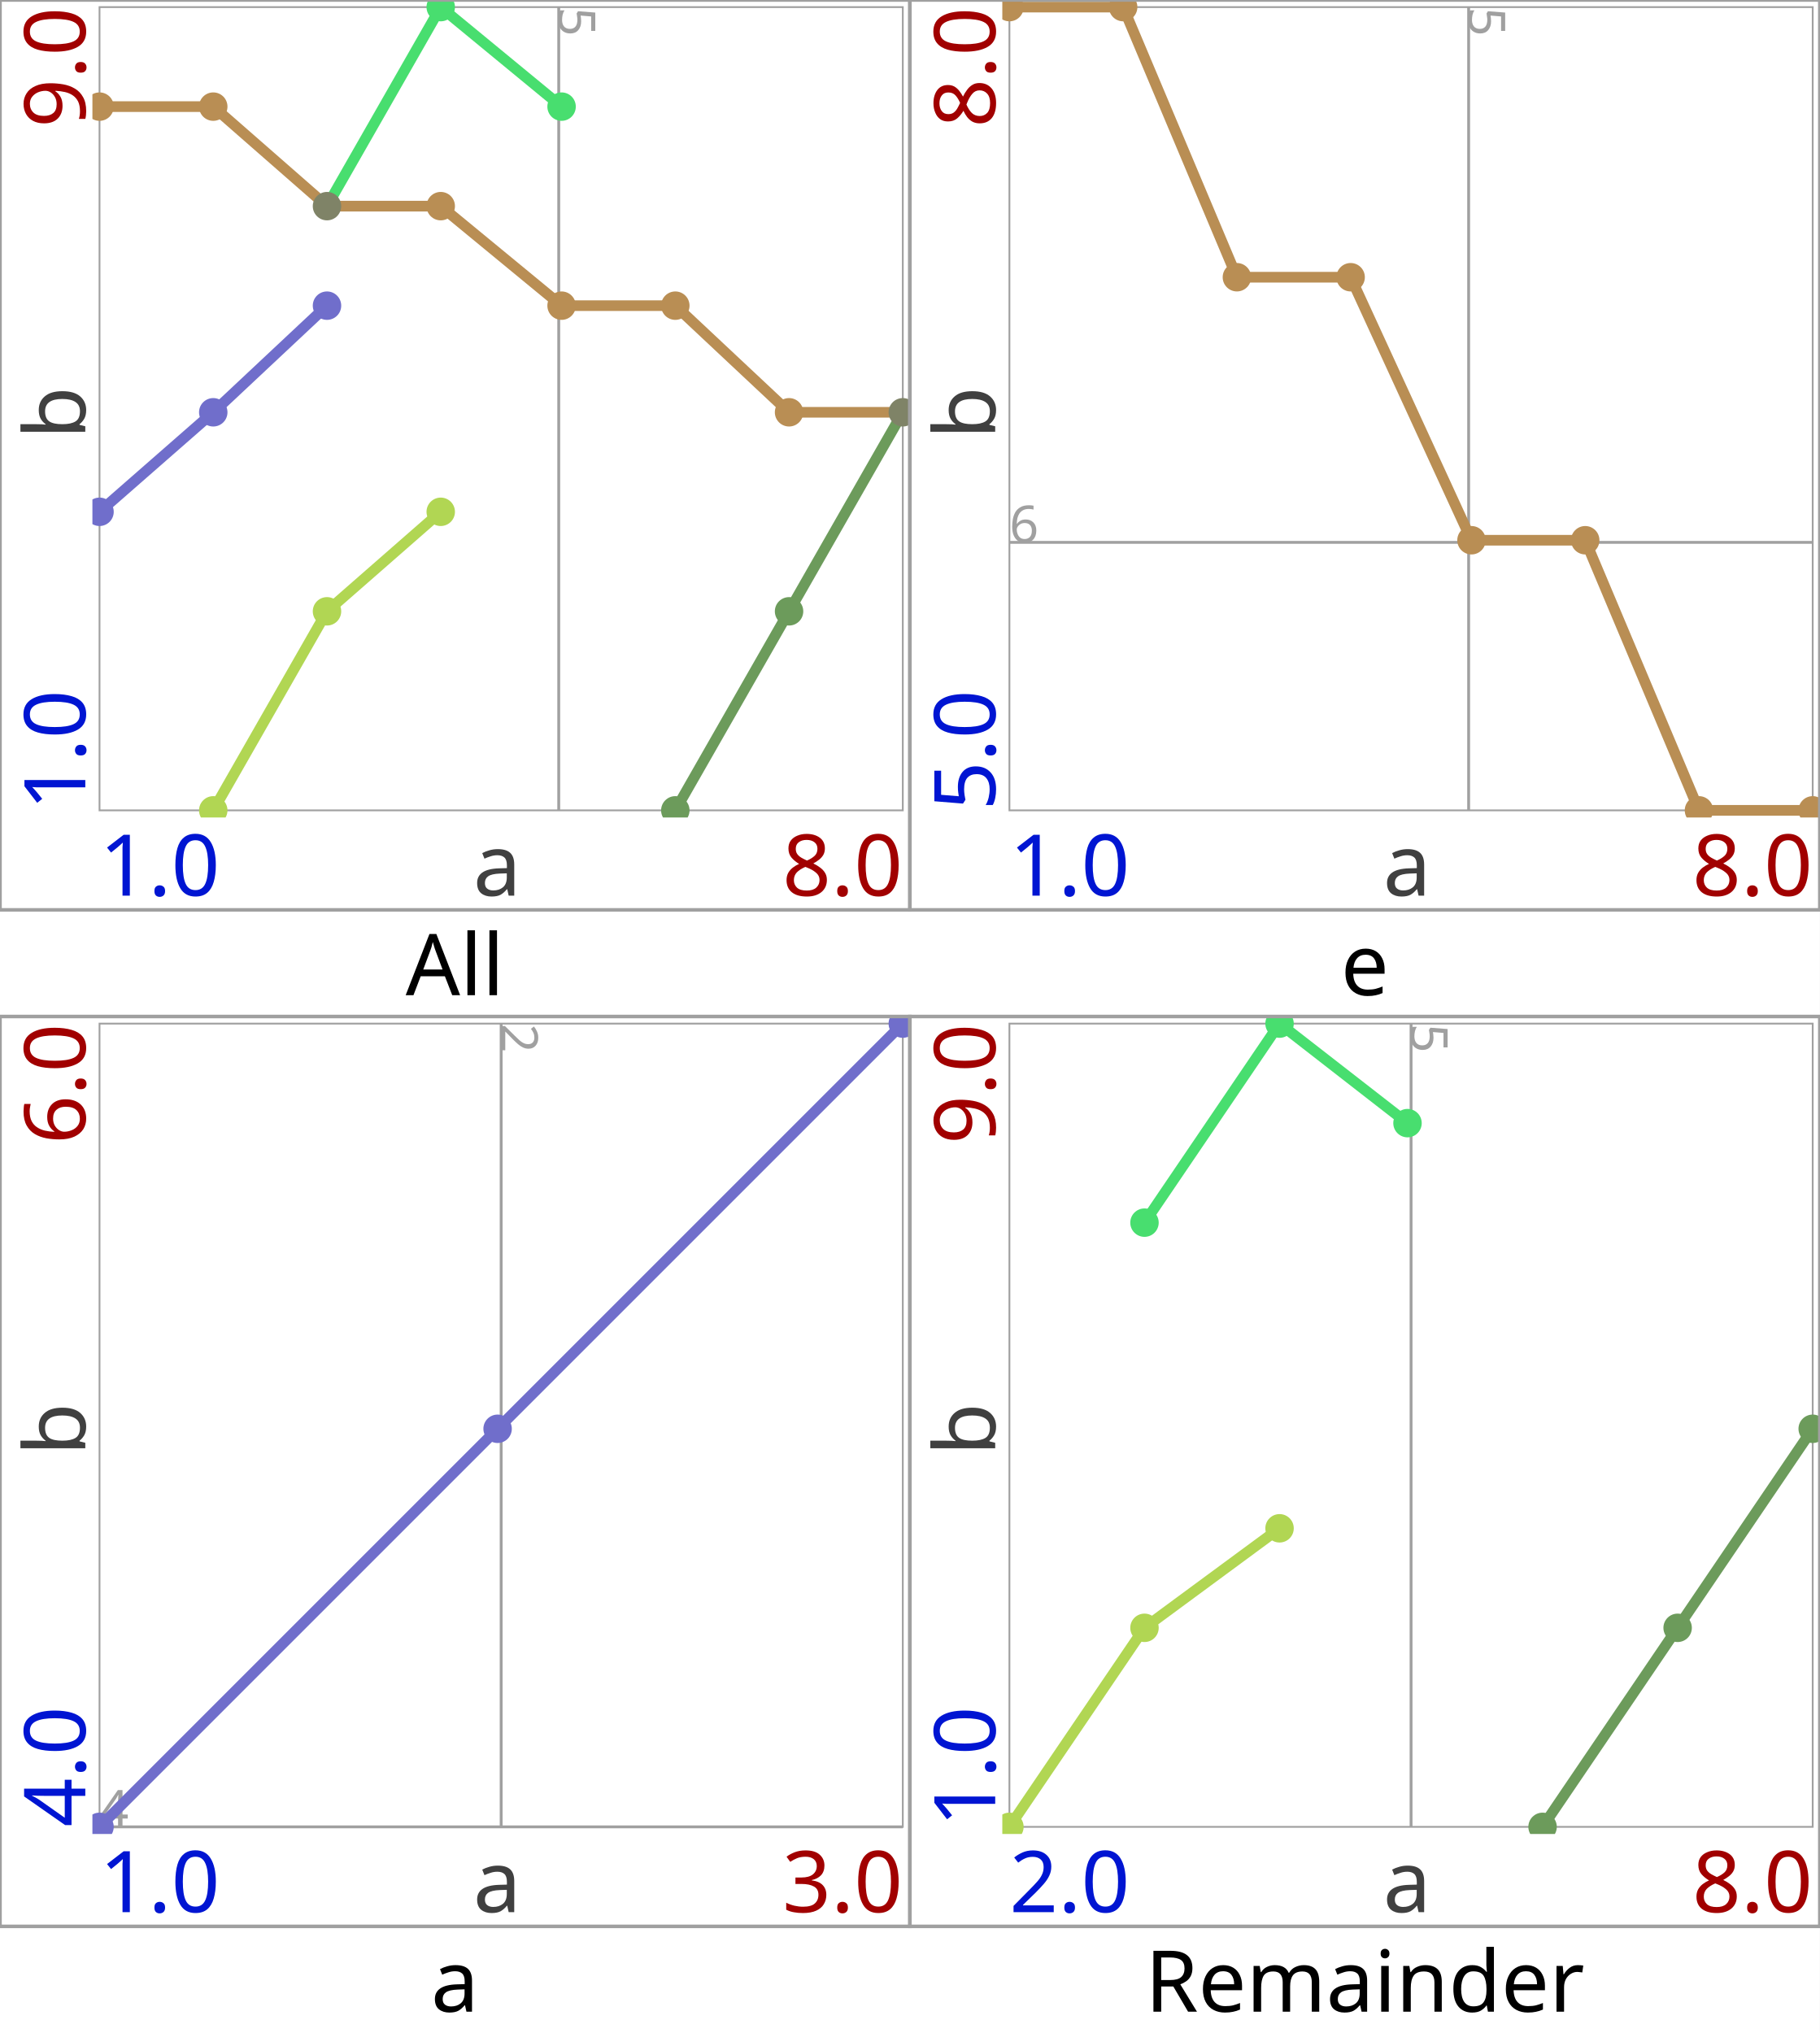
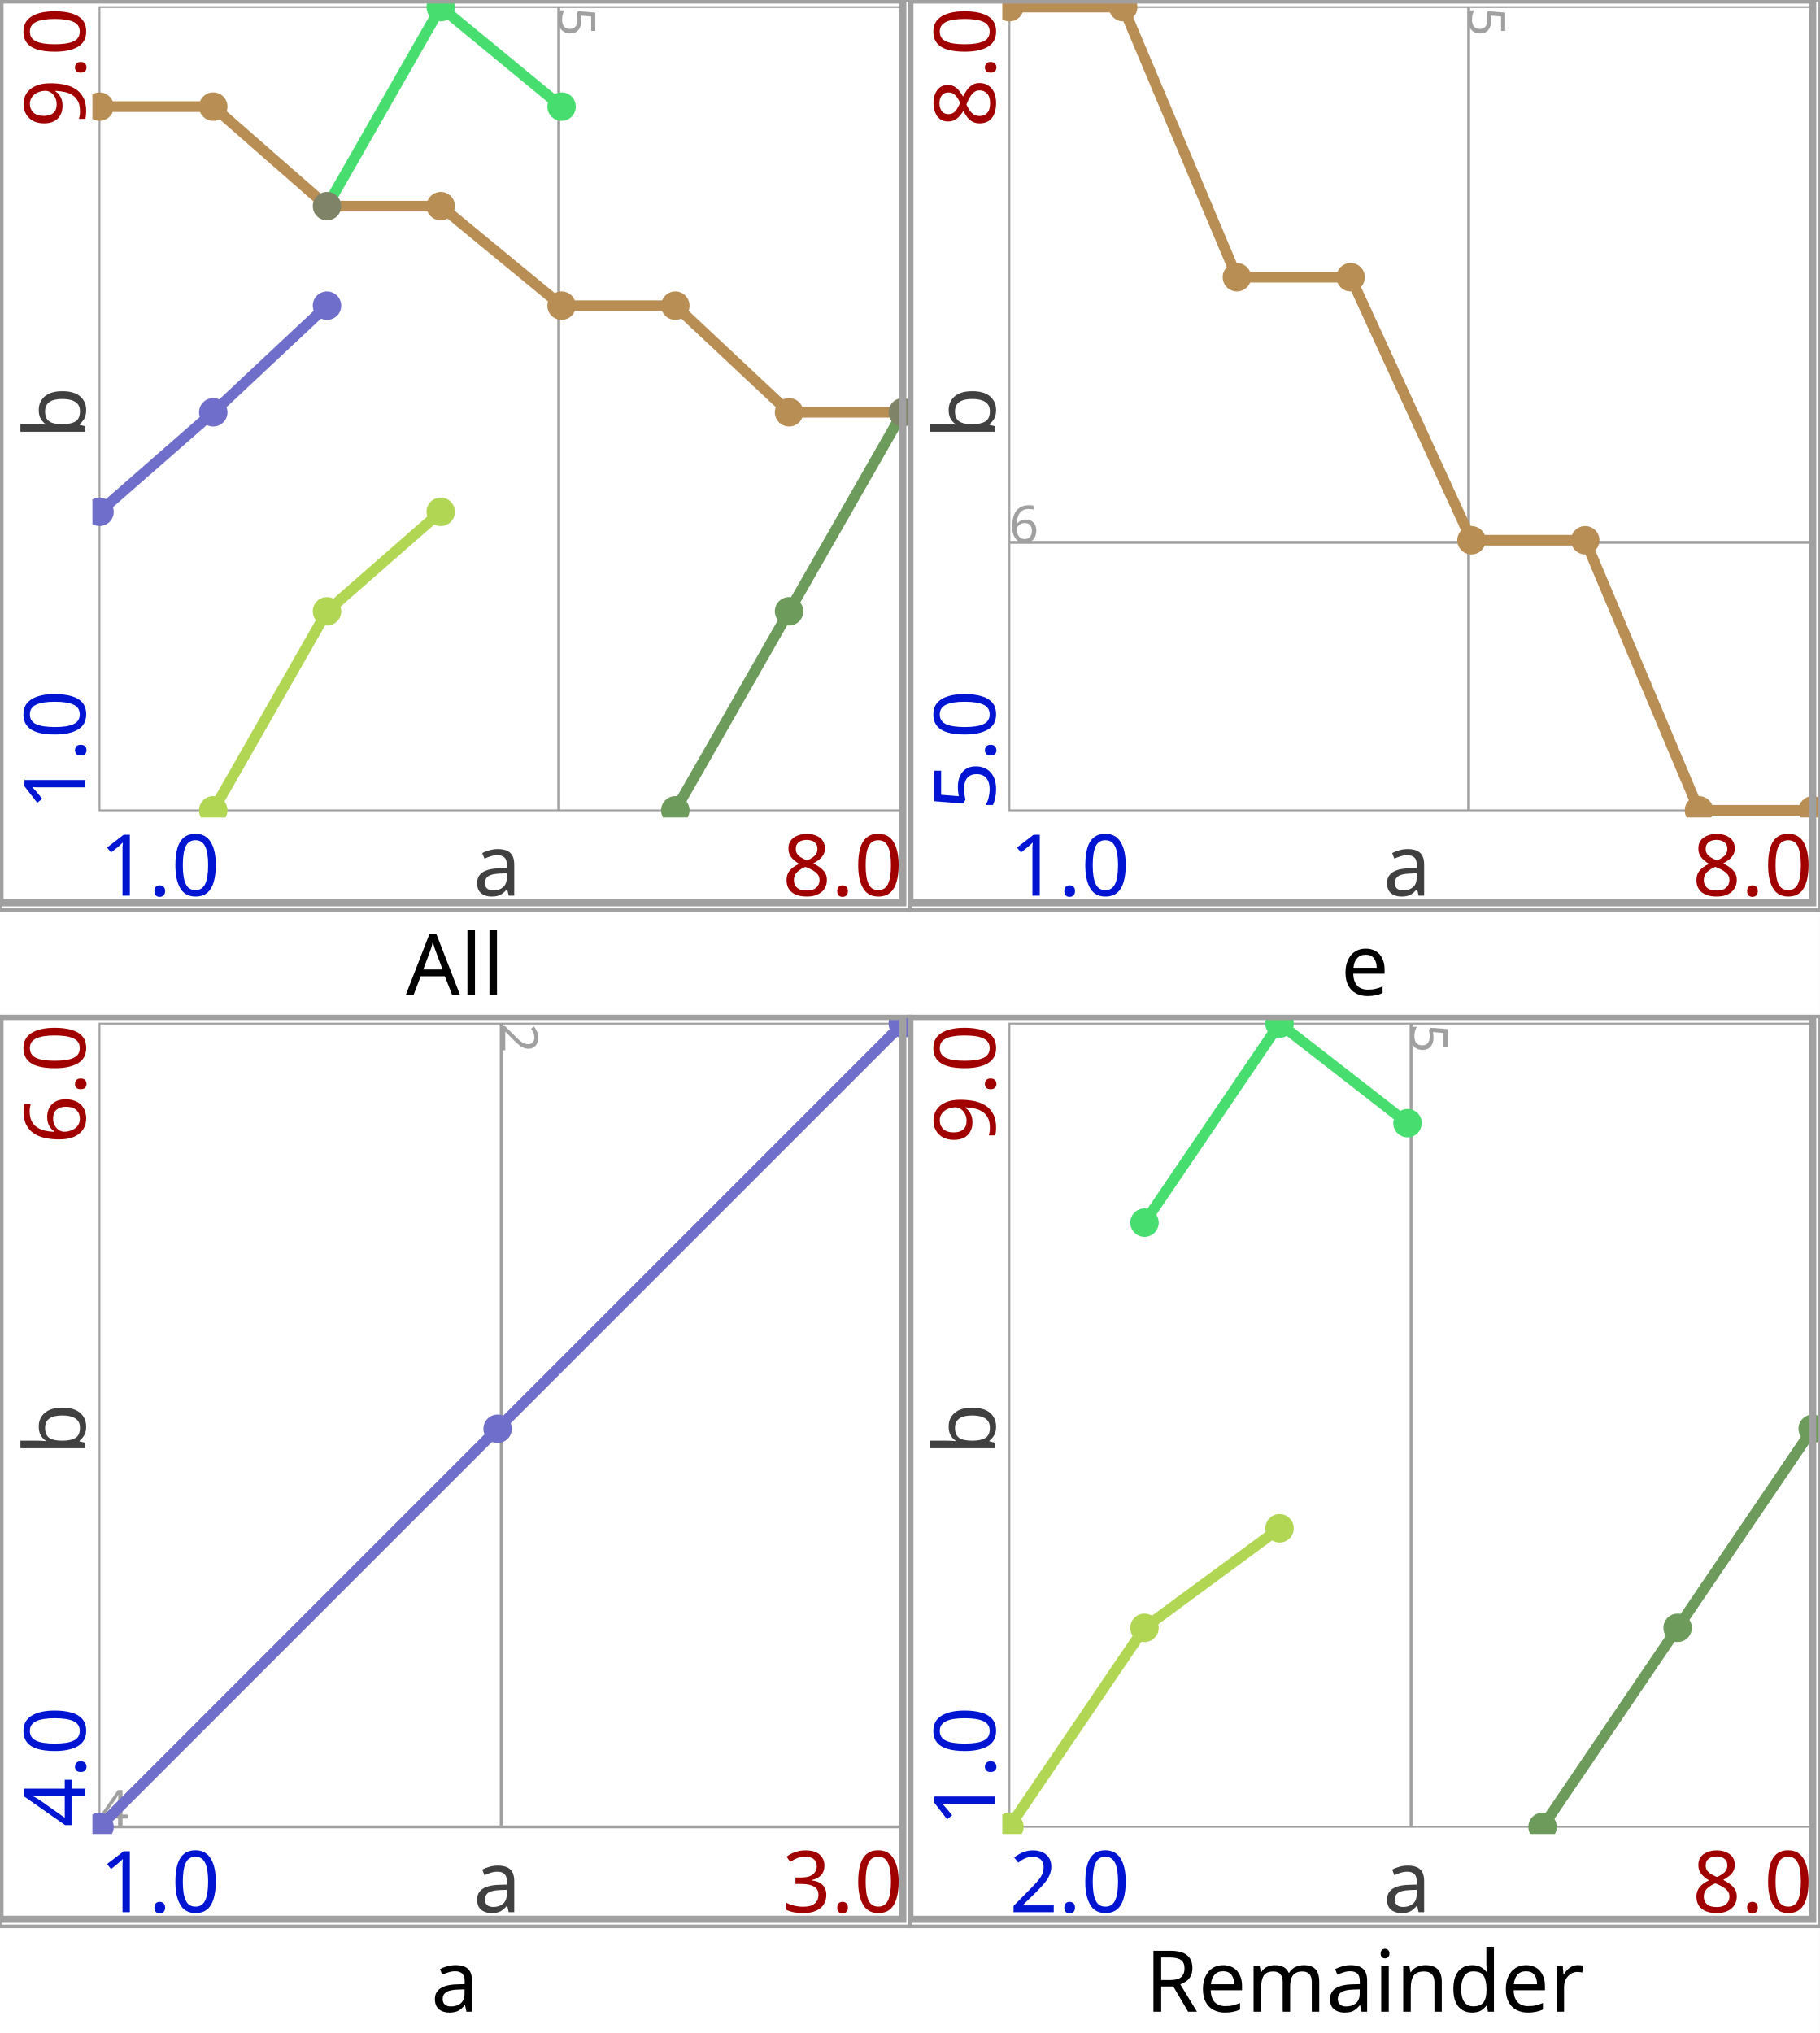
<svg xmlns="http://www.w3.org/2000/svg" id="smallp_TESTID" x="0" y="0" width="256" height="286">
  <rect width="256" height="286" x="0" y="0" fill="#ffffff" />
  <g transform="translate(0,0)">
    <svg id="xyp_TESTID" x="0" y="0" width="128" height="128">
      <defs>
        <clipPath id="plotClip-TESTID">
          <rect x="13" y="0" width="115" height="115" />
        </clipPath>
      </defs>
      <style> .circle-group-TESTID circle { r: 2.0px; } </style>
      <rect x="0" y="0" width="128" height="128" fill="#ffffff" stroke="#ffffff" />
      <text x="14" text-anchor="start" y="126" font-family="'Noto Sans', sans-serif" fill="#0015D2" font-size="12px">1.0</text>
      <text x="69.94" text-anchor="middle" y="126" font-family="'Noto Sans', sans-serif" fill="#404040" font-size="12px">a</text>
      <text x="127" text-anchor="end" y="126" font-family="'Noto Sans', sans-serif" fill="#A10000" font-size="12px">8.0</text>
      <text x="12" text-anchor="start" y="114" font-family="'Noto Sans', sans-serif" fill="#0015D2" font-size="12px" transform="rotate(270,12,114)">1.0</text>
      <text x="12" text-anchor="middle" y="58.06" font-family="'Noto Sans', sans-serif" fill="#404040" font-size="12px" transform="rotate(270,12,58.06)">b</text>
      <text x="12" text-anchor="end" y="1" font-family="'Noto Sans', sans-serif" fill="#A10000" font-size="12px" transform="rotate(270,12,1)">9.0</text>
      <line x1="78.6" y1="1" x2="78.6" y2="114" stroke="#a0a0a0" stroke-width="0.4" />
      <text x="78.6" text-anchor="start" y="1" font-family="'Noto Sans', sans-serif" fill="#a0a0a0" font-size="7.2px" transform="rotate(90,78.6,1)">5</text>
      <rect x="14" y="1" width="113" height="113" stroke="#a0a0a0" fill="none" stroke-width="0.25" />
      <g fill="none" stroke-width="1.5" stroke-dasharray="none">
        <path d="M 14 72 L 30 58 L 46 43" stroke="#706ecb" />
        <path d="M 14 15 L 30 15 L 46 29 L 62 29 L 79 43 L 95 43 L 111 58 L 127 58" stroke="#b98e54" />
        <path d="M 30 114 L 46 86 L 62 72" stroke="#b1d653" />
        <path d="M 46 29 L 62 1 L 79 15" stroke="#48de6f" />
        <path d="M 95 114 L 111 86 L 127 58" stroke="#6c9b5b" />
      </g>
      <g class="circle-group-TESTID" stroke="none" fill="#3939ff" clip-path="url(#plotClip-TESTID)">
        <circle cx="111" cy="58" fill="#b98e54" r="2.0" />
        <circle cx="111" cy="86" fill="#6c9b5b" r="2.0" />
        <circle cx="127" cy="58" fill="#7f8367" r="2.0" />
        <circle cx="14" cy="15" fill="#b98e54" r="2.0" />
        <circle cx="14" cy="72" fill="#706ecb" r="2.0" />
        <circle cx="30" cy="114" fill="#b1d653" r="2.0" />
        <circle cx="30" cy="15" fill="#b98e54" r="2.0" />
        <circle cx="30" cy="58" fill="#706ecb" r="2.0" />
        <circle cx="46" cy="29" fill="#7f8367" r="2.0" />
        <circle cx="46" cy="43" fill="#706ecb" r="2.0" />
        <circle cx="46" cy="86" fill="#b1d653" r="2.0" />
        <circle cx="62" cy="1" fill="#48de6f" r="2.0" />
        <circle cx="62" cy="29" fill="#b98e54" r="2.0" />
        <circle cx="62" cy="72" fill="#b1d653" r="2.0" />
        <circle cx="79" cy="15" fill="#48de6f" r="2.0" />
        <circle cx="79" cy="43" fill="#b98e54" r="2.0" />
        <circle cx="95" cy="114" fill="#6c9b5b" r="2.0" />
        <circle cx="95" cy="43" fill="#b98e54" r="2.0" />
      </g>
+       <rect x="0" y="0" width="127" height="127" fill="none" stroke="#a0a0a0" stroke-width="1" />
    </svg>
  </g>
  <rect width="128" height="128" x="0" y="0" fill="none" stroke="#a0a0a0" stroke-width="0.5" />
  <text x="64.0" text-anchor="middle" y="140" font-family="'Noto Sans', sans-serif" fill="#000000" font-size="12px">All</text>
  <g transform="translate(128,0)">
    <svg id="xyp_TESTID" x="0" y="0" width="128" height="128">
      <defs>
        <clipPath id="plotClip-TESTID">
          <rect x="13" y="0" width="115" height="115" />
        </clipPath>
      </defs>
      <style> .circle-group-TESTID circle { r: 2.0px; } </style>
      <rect x="0" y="0" width="128" height="128" fill="#ffffff" stroke="#ffffff" />
      <text x="14" text-anchor="start" y="126" font-family="'Noto Sans', sans-serif" fill="#0015D2" font-size="12px">1.0</text>
      <text x="69.94" text-anchor="middle" y="126" font-family="'Noto Sans', sans-serif" fill="#404040" font-size="12px">a</text>
      <text x="127" text-anchor="end" y="126" font-family="'Noto Sans', sans-serif" fill="#A10000" font-size="12px">8.0</text>
      <text x="12" text-anchor="start" y="114" font-family="'Noto Sans', sans-serif" fill="#0015D2" font-size="12px" transform="rotate(270,12,114)">5.0</text>
      <text x="12" text-anchor="middle" y="58.06" font-family="'Noto Sans', sans-serif" fill="#404040" font-size="12px" transform="rotate(270,12,58.06)">b</text>
      <text x="12" text-anchor="end" y="1" font-family="'Noto Sans', sans-serif" fill="#A10000" font-size="12px" transform="rotate(270,12,1)">8.0</text>
      <line x1="78.6" y1="1" x2="78.6" y2="114" stroke="#a0a0a0" stroke-width="0.4" />
      <text x="78.6" text-anchor="start" y="1" font-family="'Noto Sans', sans-serif" fill="#a0a0a0" font-size="7.2px" transform="rotate(90,78.6,1)">5</text>
      <line x1="14" y1="76.3" x2="127" y2="76.3" stroke="#a0a0a0" stroke-width="0.4" />
      <text x="14" text-anchor="start" y="76.3" font-family="'Noto Sans', sans-serif" fill="#a0a0a0" font-size="7.2px">6</text>
      <rect x="14" y="1" width="113" height="113" stroke="#a0a0a0" fill="none" stroke-width="0.25" />
      <g fill="none" stroke-width="1.5" stroke-dasharray="none">
        <path d="M 14 1 L 30 1 L 46 39 L 62 39 L 79 76 L 95 76 L 111 114 L 127 114" stroke="#b98e54" />
      </g>
      <g class="circle-group-TESTID" stroke="none" fill="#3939ff" clip-path="url(#plotClip-TESTID)">
        <circle cx="111" cy="114" fill="#b98e54" r="2.0" />
        <circle cx="127" cy="114" fill="#b98e54" r="2.0" />
        <circle cx="14" cy="1" fill="#b98e54" r="2.0" />
        <circle cx="30" cy="1" fill="#b98e54" r="2.0" />
        <circle cx="46" cy="39" fill="#b98e54" r="2.0" />
        <circle cx="62" cy="39" fill="#b98e54" r="2.0" />
        <circle cx="79" cy="76" fill="#b98e54" r="2.0" />
        <circle cx="95" cy="76" fill="#b98e54" r="2.0" />
      </g>
+       <rect x="0" y="0" width="127" height="127" fill="none" stroke="#a0a0a0" stroke-width="1" />
    </svg>
  </g>
  <rect width="128" height="128" x="128" y="0" fill="none" stroke="#a0a0a0" stroke-width="0.5" />
  <text x="192.0" text-anchor="middle" y="140" font-family="'Noto Sans', sans-serif" fill="#000000" font-size="12px">e</text>
  <g transform="translate(0,143)">
    <svg id="xyp_TESTID" x="0" y="0" width="128" height="128">
      <defs>
        <clipPath id="plotClip-TESTID">
          <rect x="13" y="0" width="115" height="115" />
        </clipPath>
      </defs>
      <style> .circle-group-TESTID circle { r: 2.0px; } </style>
      <rect x="0" y="0" width="128" height="128" fill="#ffffff" stroke="#ffffff" />
      <text x="14" text-anchor="start" y="126" font-family="'Noto Sans', sans-serif" fill="#0015D2" font-size="12px">1.0</text>
      <text x="69.94" text-anchor="middle" y="126" font-family="'Noto Sans', sans-serif" fill="#404040" font-size="12px">a</text>
      <text x="127" text-anchor="end" y="126" font-family="'Noto Sans', sans-serif" fill="#A10000" font-size="12px">3.0</text>
      <text x="12" text-anchor="start" y="114" font-family="'Noto Sans', sans-serif" fill="#0015D2" font-size="12px" transform="rotate(270,12,114)">4.0</text>
      <text x="12" text-anchor="middle" y="58.06" font-family="'Noto Sans', sans-serif" fill="#404040" font-size="12px" transform="rotate(270,12,58.06)">b</text>
      <text x="12" text-anchor="end" y="1" font-family="'Noto Sans', sans-serif" fill="#A10000" font-size="12px" transform="rotate(270,12,1)">6.0</text>
      <line x1="70.5" y1="1" x2="70.5" y2="114" stroke="#a0a0a0" stroke-width="0.4" />
      <text x="70.5" text-anchor="start" y="1" font-family="'Noto Sans', sans-serif" fill="#a0a0a0" font-size="7.2px" transform="rotate(90,70.5,1)">2</text>
      <line x1="14" y1="114.0" x2="127" y2="114.0" stroke="#a0a0a0" stroke-width="0.4" />
      <text x="14" text-anchor="start" y="114.0" font-family="'Noto Sans', sans-serif" fill="#a0a0a0" font-size="7.2px">4</text>
      <rect x="14" y="1" width="113" height="113" stroke="#a0a0a0" fill="none" stroke-width="0.25" />
      <g fill="none" stroke-width="1.5" stroke-dasharray="none">
        <path d="M 14 114 L 70 58 L 127 1" stroke="#706ecb" />
      </g>
      <g class="circle-group-TESTID" stroke="none" fill="#3939ff" clip-path="url(#plotClip-TESTID)">
        <circle cx="127" cy="1" fill="#706ecb" r="2.0" />
        <circle cx="14" cy="114" fill="#706ecb" r="2.0" />
        <circle cx="70" cy="58" fill="#706ecb" r="2.0" />
      </g>
+       <rect x="0" y="0" width="127" height="127" fill="none" stroke="#a0a0a0" stroke-width="1" />
    </svg>
  </g>
  <rect width="128" height="128" x="0" y="143" fill="none" stroke="#a0a0a0" stroke-width="0.5" />
  <text x="64.0" text-anchor="middle" y="283" font-family="'Noto Sans', sans-serif" fill="#000000" font-size="12px">a</text>
  <g transform="translate(128,143)">
    <svg id="xyp_TESTID" x="0" y="0" width="128" height="128">
      <defs>
        <clipPath id="plotClip-TESTID">
          <rect x="13" y="0" width="115" height="115" />
        </clipPath>
      </defs>
      <style> .circle-group-TESTID circle { r: 2.0px; } </style>
      <rect x="0" y="0" width="128" height="128" fill="#ffffff" stroke="#ffffff" />
      <text x="14" text-anchor="start" y="126" font-family="'Noto Sans', sans-serif" fill="#0015D2" font-size="12px">2.0</text>
      <text x="69.94" text-anchor="middle" y="126" font-family="'Noto Sans', sans-serif" fill="#404040" font-size="12px">a</text>
      <text x="127" text-anchor="end" y="126" font-family="'Noto Sans', sans-serif" fill="#A10000" font-size="12px">8.0</text>
      <text x="12" text-anchor="start" y="114" font-family="'Noto Sans', sans-serif" fill="#0015D2" font-size="12px" transform="rotate(270,12,114)">1.0</text>
      <text x="12" text-anchor="middle" y="58.06" font-family="'Noto Sans', sans-serif" fill="#404040" font-size="12px" transform="rotate(270,12,58.06)">b</text>
      <text x="12" text-anchor="end" y="1" font-family="'Noto Sans', sans-serif" fill="#A10000" font-size="12px" transform="rotate(270,12,1)">9.0</text>
      <line x1="70.5" y1="1" x2="70.5" y2="114" stroke="#a0a0a0" stroke-width="0.4" />
      <text x="70.5" text-anchor="start" y="1" font-family="'Noto Sans', sans-serif" fill="#a0a0a0" font-size="7.2px" transform="rotate(90,70.5,1)">5</text>
      <rect x="14" y="1" width="113" height="113" stroke="#a0a0a0" fill="none" stroke-width="0.25" />
      <g fill="none" stroke-width="1.5" stroke-dasharray="none">
        <path d="M 14 114 L 33 86 L 52 72" stroke="#b1d653" />
        <path d="M 33 29 L 52 1 L 70 15" stroke="#48de6f" />
        <path d="M 89 114 L 108 86 L 127 58" stroke="#6c9b5b" />
      </g>
      <g class="circle-group-TESTID" stroke="none" fill="#3939ff" clip-path="url(#plotClip-TESTID)">
        <circle cx="108" cy="86" fill="#6c9b5b" r="2.0" />
        <circle cx="127" cy="58" fill="#6c9b5b" r="2.0" />
        <circle cx="14" cy="114" fill="#b1d653" r="2.0" />
        <circle cx="33" cy="29" fill="#48de6f" r="2.0" />
        <circle cx="33" cy="86" fill="#b1d653" r="2.0" />
        <circle cx="52" cy="1" fill="#48de6f" r="2.0" />
        <circle cx="52" cy="72" fill="#b1d653" r="2.0" />
        <circle cx="70" cy="15" fill="#48de6f" r="2.0" />
        <circle cx="89" cy="114" fill="#6c9b5b" r="2.0" />
      </g>
+       <rect x="0" y="0" width="127" height="127" fill="none" stroke="#a0a0a0" stroke-width="1" />
    </svg>
  </g>
  <rect width="128" height="128" x="128" y="143" fill="none" stroke="#a0a0a0" stroke-width="0.5" />
  <text x="192.0" text-anchor="middle" y="283" font-family="'Noto Sans', sans-serif" fill="#000000" font-size="12px">Remainder</text>
</svg>
